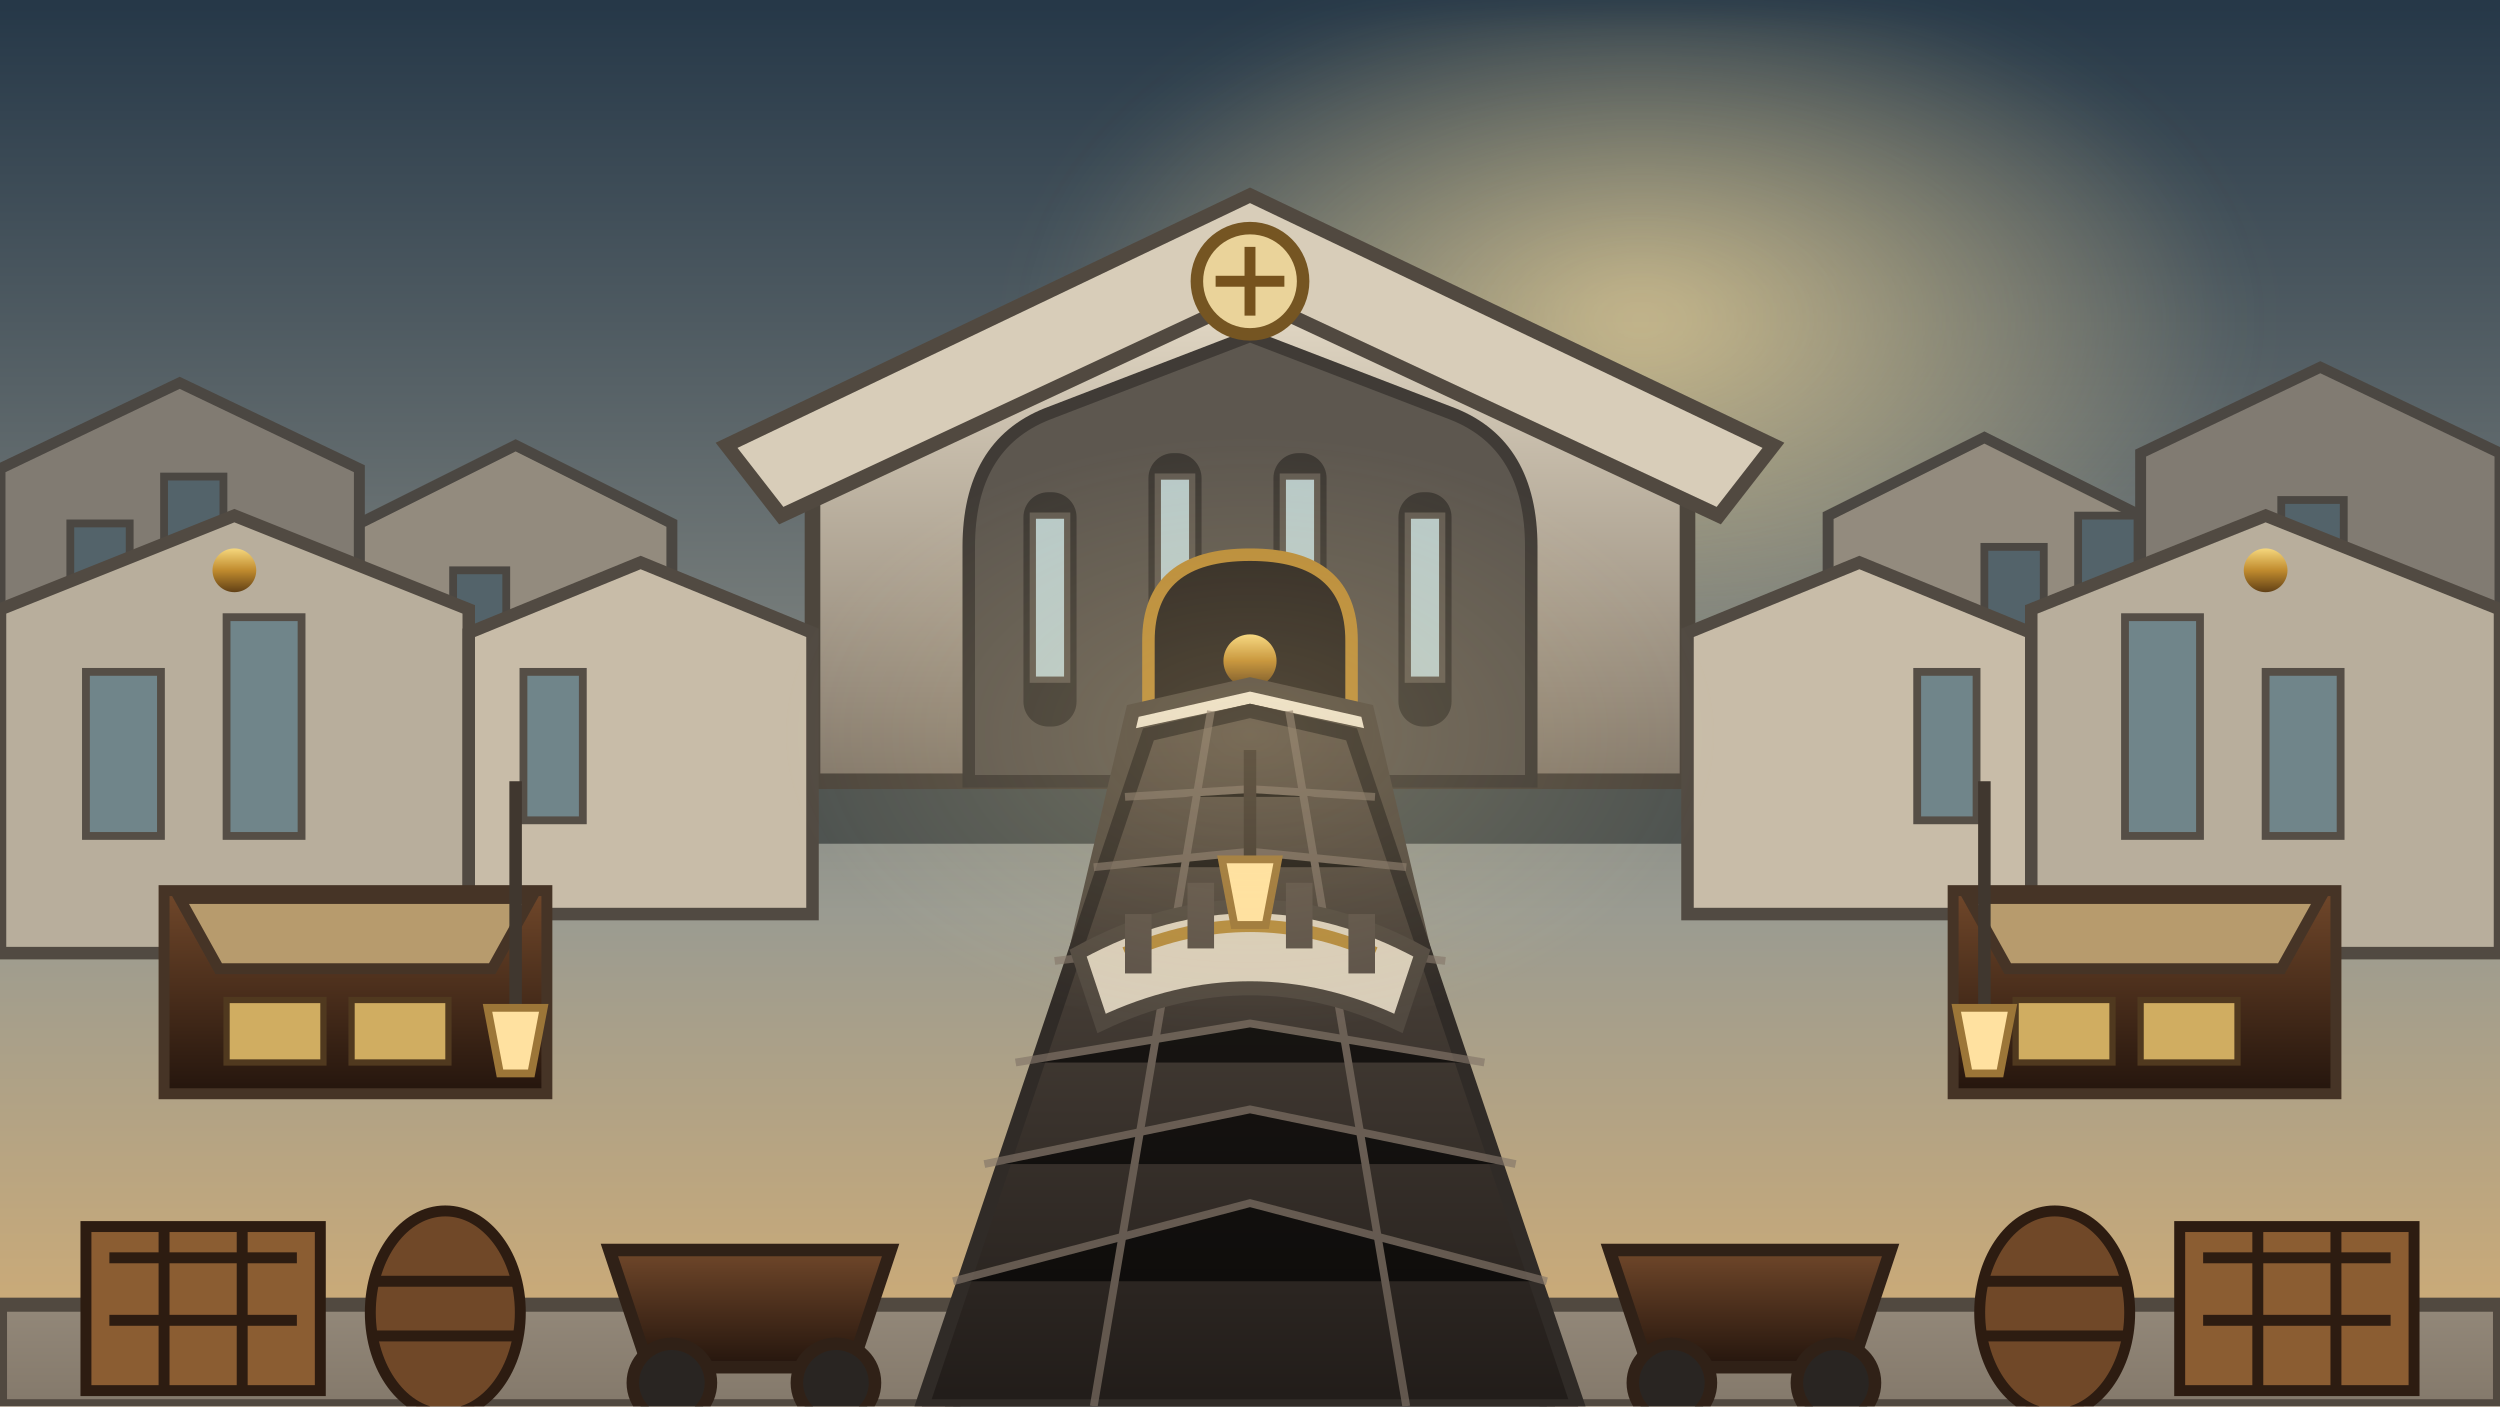
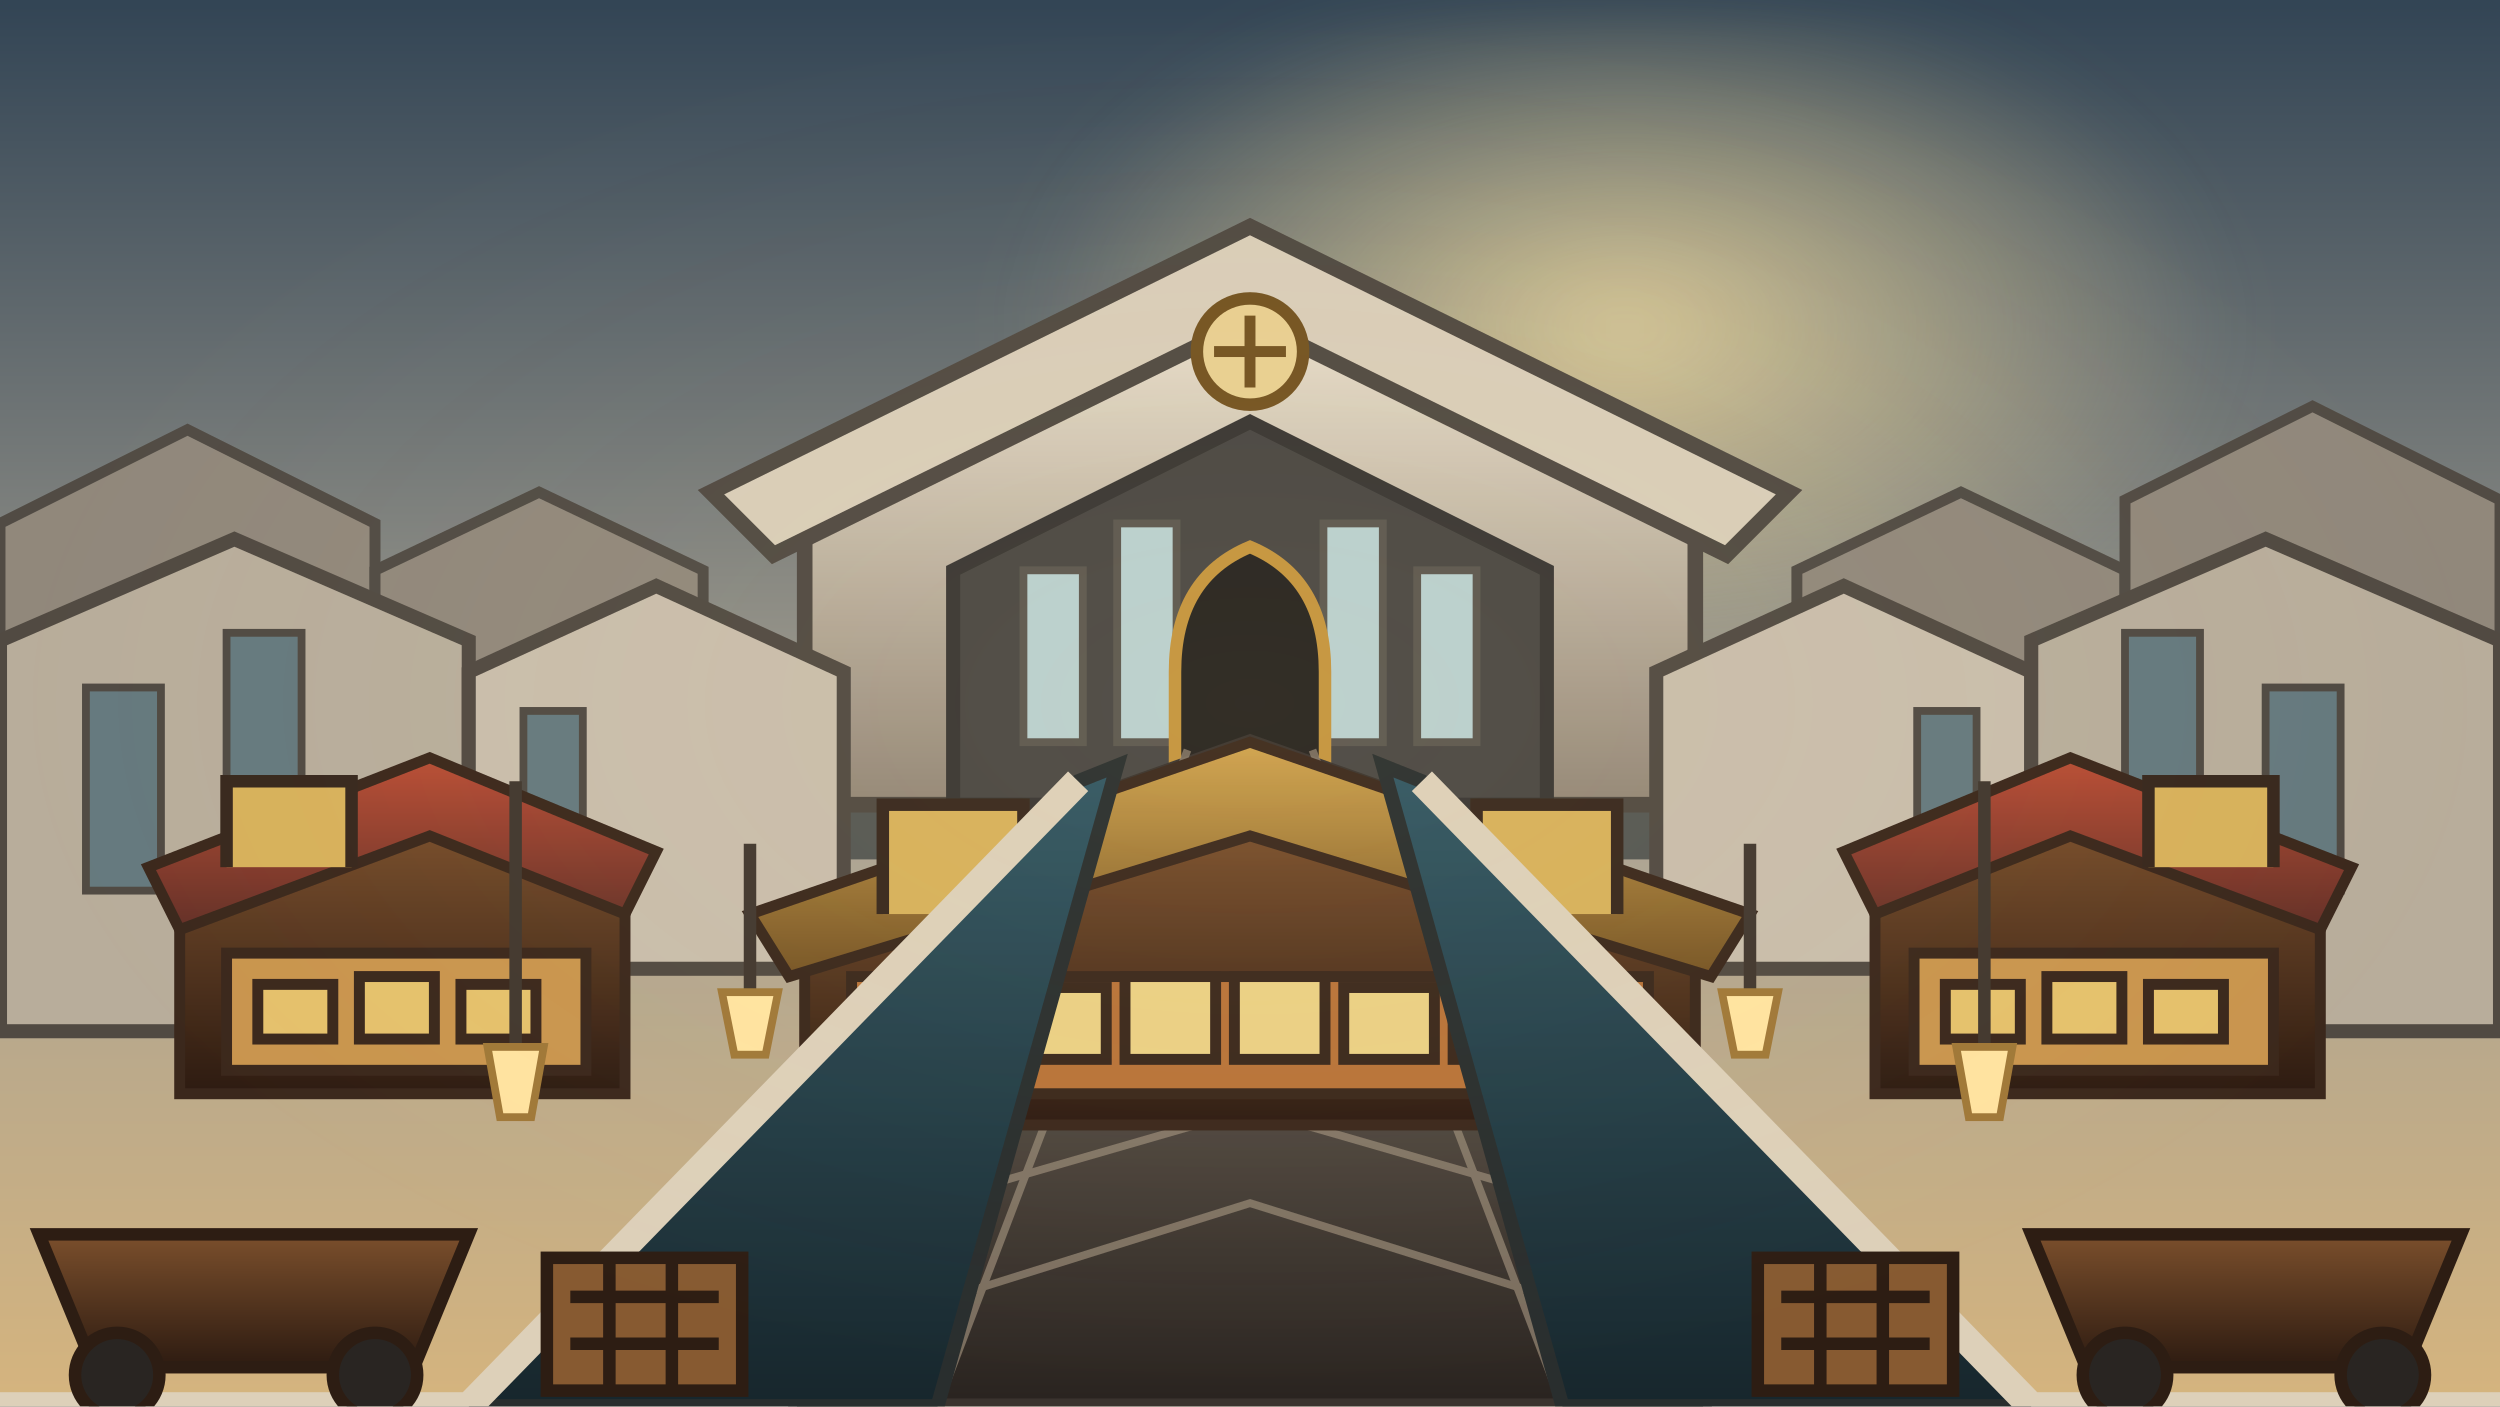
<svg xmlns="http://www.w3.org/2000/svg" viewBox="0 0 1600 900" preserveAspectRatio="xMidYMid slice">
  <defs>
    <linearGradient id="sky" x2="0" y2="1">
-       <stop stop-color="#263848" />
-       <stop offset=".65" stop-color="#9a9b91" />
-       <stop offset="1" stop-color="#d6ae72" />
+       <stop stop-color="#334555" />
+       <stop offset=".58" stop-color="#a8a294" />
+       <stop offset="1" stop-color="#d5b47e" />
    </linearGradient>
-     <linearGradient id="street" x2="0" y2="1">
-       <stop stop-color="#5b5147" />
-       <stop offset="1" stop-color="#211c19" />
+     <linearGradient id="ground" x2="0" y2="1">
+       <stop stop-color="#807568" />
+       <stop offset="1" stop-color="#29231f" />
+     </linearGradient>
+     <linearGradient id="stone" x2="0" y2="1">
+       <stop stop-color="#eee4d0" />
+       <stop offset="1" stop-color="#938676" />
+     </linearGradient>
+     <linearGradient id="wood" x2="0" y2="1">
+       <stop stop-color="#7b4f2c" />
+       <stop offset="1" stop-color="#2d1b11" />
+     </linearGradient>
+     <linearGradient id="canopy" x2="0" y2="1">
+       <stop stop-color="#b94d35" />
+       <stop offset="1" stop-color="#633027" />
+     </linearGradient>
+     <linearGradient id="canopy2" x2="0" y2="1">
+       <stop stop-color="#d0a34d" />
+       <stop offset="1" stop-color="#755324" />
    </linearGradient>
    <linearGradient id="water" x2="0" y2="1">
-       <stop stop-color="#294957" />
-       <stop offset="1" stop-color="#101d24" />
+       <stop stop-color="#315764" />
+       <stop offset="1" stop-color="#17262c" />
    </linearGradient>
-     <linearGradient id="ivory" x2="0" y2="1">
-       <stop stop-color="#eee4d0" />
-       <stop offset="1" stop-color="#84796b" />
-     </linearGradient>
-     <linearGradient id="gold" x2="0" y2="1">
-       <stop stop-color="#f5d77d" />
-       <stop offset=".5" stop-color="#c08b2e" />
-       <stop offset="1" stop-color="#624116" />
-     </linearGradient>
-     <linearGradient id="wood" x2="0" y2="1">
-       <stop stop-color="#70472a" />
-       <stop offset="1" stop-color="#24150d" />
-     </linearGradient>
-     <radialGradient id="sun">
-       <stop stop-color="#ffe3a0" stop-opacity=".7" />
-       <stop offset="1" stop-color="#ffe3a0" stop-opacity="0" />
+     <radialGradient id="light">
+       <stop stop-color="#ffe6a4" stop-opacity=".75" />
+       <stop offset="1" stop-color="#ffe6a4" stop-opacity="0" />
    </radialGradient>
-     <filter id="soft">
-       <feGaussianBlur stdDeviation="20" />
+     <filter id="blur">
+       <feGaussianBlur stdDeviation="24" />
    </filter>
  </defs>
  <rect width="1600" height="900" fill="url(#sky)" />
-   <ellipse cx="1050" cy="205" rx="390" ry="230" fill="url(#sun)" filter="url(#soft)" />
-   <path d="M0 470L90 405 180 455 260 385 350 455 430 410 520 465 610 425 700 470 800 420 900 468 1010 405 1100 460 1200 395 1300 455 1400 410 1500 460 1600 420V540H0Z" fill="#4e5350" />
-   <g stroke="#4b4742" stroke-width="7">
-     <path d="M0 525V300L115 245 230 300V525Z" fill="#817b72" />
-     <path d="M230 525V335L330 285 430 335V525Z" fill="#938b7e" />
-     <path d="M1170 525V330L1270 280 1370 330V525Z" fill="#938b7e" />
-     <path d="M1370 525V290L1485 235 1600 290V525Z" fill="#817b72" />
+   <ellipse cx="1040" cy="210" rx="390" ry="230" fill="url(#light)" filter="url(#blur)" />
+   <path d="M0 485L120 405 230 460 350 390 470 465 590 420 700 470 800 430 900 470 1030 405 1160 465 1280 395 1410 460 1510 410 1600 450V550H0Z" fill="#555753" />
+   <g stroke="#514b44" stroke-width="7" fill="#91887b">
+     <path d="M0 540V335L120 275 240 335V540Z" />
+     <path d="M240 540V365L345 315 450 365V540Z" />
+     <path d="M1150 540V365L1255 315 1360 365V540Z" />
+     <path d="M1360 540V320L1480 260 1600 320V540Z" />
  </g>
-   <g fill="#53636a" stroke="#4b4742" stroke-width="5">
-     <rect x="45" y="335" width="38" height="95" />
-     <rect x="105" y="305" width="38" height="125" />
-     <rect x="290" y="365" width="34" height="80" />
-     <rect x="1270" y="350" width="38" height="90" />
-     <rect x="1330" y="330" width="38" height="110" />
-     <rect x="1460" y="320" width="40" height="105" />
+   <path d="M515 515V315L800 185 1085 315V515Z" fill="url(#stone)" stroke="#514a42" stroke-width="10" />
+   <path d="M455 315L800 145 1145 315 1105 355 800 205 495 355Z" fill="#d9cdb8" stroke="#514a42" stroke-width="10" />
+   <path d="M610 515V365L800 270 990 365V515Z" fill="#4a4743" stroke="#393633" stroke-width="9" />
+   <g fill="#b9d0cf" stroke="#5c574f" stroke-width="5">
+     <rect x="655" y="365" width="38" height="110" />
+     <rect x="715" y="335" width="38" height="140" />
+     <rect x="847" y="335" width="38" height="140" />
+     <rect x="907" y="365" width="38" height="110" />
  </g>
-   <path d="M520 500V275L800 155 1080 275V500Z" fill="url(#ivory)" stroke="#4d463d" stroke-width="10" />
-   <path d="M465 285L800 125 1135 285 1100 330 800 190 500 330Z" fill="#d8cdb9" stroke="#514940" stroke-width="9" />
-   <path d="M620 500V350Q620 285 670 265L800 215 930 265Q980 285 980 350V500Z" fill="#5d574f" stroke="#403b36" stroke-width="8" />
-   <g fill="#3c3833">
-     <rect x="655" y="315" width="34" height="150" rx="16" />
-     <rect x="735" y="290" width="34" height="175" rx="16" />
-     <rect x="815" y="290" width="34" height="175" rx="16" />
-     <rect x="895" y="315" width="34" height="150" rx="16" />
+   <path d="M752 515V430Q752 370 800 350Q848 370 848 430V515Z" fill="#26231f" stroke="#c4943d" stroke-width="8" />
+   <circle cx="800" cy="225" r="34" fill="#e8cf91" stroke="#745321" stroke-width="8" />
+   <path d="M800 202v46M777 225h46" stroke="#745321" stroke-width="7" />
+   <g stroke="#514a42" stroke-width="9">
+     <path d="M0 660V410L150 345 300 410V660Z" fill="#b8ad9b" />
+     <path d="M300 620V430L420 375 540 430V620Z" fill="#c9bdab" />
+     <path d="M1060 620V430L1180 375 1300 430V620Z" fill="#c9bdab" />
+     <path d="M1300 660V410L1450 345 1600 410V660Z" fill="#b8ad9b" />
  </g>
-   <g fill="#b7c9c8" stroke="#625b52" stroke-width="4">
-     <rect x="661" y="330" width="22" height="105" />
-     <rect x="741" y="305" width="22" height="130" />
-     <rect x="821" y="305" width="22" height="130" />
-     <rect x="901" y="330" width="22" height="105" />
+   <g fill="#65797e" stroke="#504a43" stroke-width="5">
+     <path d="M55 440h48v130H55zM145 405h48v155h-48zM335 455h38v105h-38z" />
+     <path d="M1227 455h38v105h-38zM1360 405h48v155h-48zM1450 440h48v130h-48z" />
  </g>
-   <path d="M735 500V410Q735 355 800 355T865 410V500Z" fill="#2c2621" stroke="#b98b37" stroke-width="8" />
-   <circle cx="800" cy="423" r="17" fill="url(#gold)" />
-   <circle cx="800" cy="180" r="34" fill="#ead39a" stroke="#755522" stroke-width="8" />
-   <path d="M800 158v44M778 180h44" stroke="#76521d" stroke-width="7" />
-   <g stroke="#514a42" stroke-width="8">
-     <path d="M0 610V390L150 330 300 390V610Z" fill="#b8ae9c" />
-     <path d="M300 585V405L410 360 520 405V585Z" fill="#c8bca8" />
-     <path d="M1080 585V405L1190 360 1300 405V585Z" fill="#c8bca8" />
-     <path d="M1300 610V390L1450 330 1600 390V610Z" fill="#b8ae9c" />
+   <path d="M510 900L715 505 800 475 885 505 1090 900Z" fill="url(#ground)" stroke="#3a332e" stroke-width="10" />
+   <g stroke="#a0907c" stroke-width="5" opacity=".65" fill="none">
+     <path d="M545 850L800 770 1055 850" />
+     <path d="M575 775L800 710 1025 775" />
+     <path d="M610 700L800 655 990 700" />
+     <path d="M645 630L800 605 955 630" />
+     <path d="M680 565L800 550 920 565" />
+     <path d="M600 900L760 480M1000 900L840 480" />
  </g>
-   <g fill="#70858a" stroke="#554e46" stroke-width="5">
-     <path d="M55 430h48v105H55zM145 395h48v140h-48zM335 430h38v95h-38zM1227 430h38v95h-38zM1360 395h48v140h-48zM1450 430h48v105h-48z" />
+   <g stroke="#3b281c" stroke-width="7">
+     <g>
+       <path d="M115 700V555L275 520 400 570V700Z" fill="url(#wood)" />
+       <path d="M95 555L275 485 420 545 400 585 275 535 115 595Z" fill="url(#canopy)" />
+       <path d="M145 610h230v75H145z" fill="#c9954e" />
+       <path d="M165 630h48v35h-48zM230 625h48v40h-48zM295 630h48v35h-48z" fill="#e5c16c" />
+     </g>
+     <g>
+       <path d="M515 720V585L800 525 1085 585V720Z" fill="url(#wood)" />
+       <path d="M480 585L800 475 1120 585 1095 625 800 535 505 625Z" fill="url(#canopy2)" />
+       <path d="M545 625h510v75H545z" fill="#b87339" />
+       <g fill="#ead084">
+         <rect x="580" y="642" width="58" height="36" />
+         <rect x="650" y="632" width="58" height="46" />
+         <rect x="720" y="625" width="58" height="53" />
+         <rect x="790" y="625" width="58" height="53" />
+         <rect x="860" y="632" width="58" height="46" />
+         <rect x="930" y="642" width="58" height="36" />
+       </g>
+     </g>
+     <g>
+       <path d="M1200 700V570L1325 520 1485 555V700Z" fill="url(#wood)" />
+       <path d="M1180 545L1325 485 1505 555 1485 595 1325 535 1200 585Z" fill="url(#canopy)" />
+       <path d="M1225 610h230v75h-230z" fill="#c9954e" />
+       <path d="M1245 630h48v35h-48zM1310 625h48v40h-48zM1375 630h48v35h-48z" fill="#e5c16c" />
+     </g>
  </g>
-   <g fill="url(#gold)">
-     <circle cx="150" cy="365" r="14" />
-     <circle cx="1450" cy="365" r="14" />
+   <g stroke="#38281d" stroke-width="8" fill="#d7b15b">
+     <path d="M145 555V500h80v55M1375 555V500h80v55" />
+     <path d="M565 585V515h90v70M945 585V515h90v70" />
  </g>
-   <path d="M610 900L730 470L800 455L870 470L990 900Z" fill="url(#water)" stroke="#272b2a" stroke-width="10" />
-   <path d="M0 900L610 900 730 470 800 455 870 470 990 900 1600 900 1600 835 965 835 875 455 800 438 725 455 635 835 0 835Z" fill="url(#ivory)" stroke="#514940" stroke-width="9" />
-   <path d="M590 900L735 470 800 455 865 470 1010 900Z" fill="url(#street)" stroke="#302b27" stroke-width="9" />
-   <g stroke="#827568" stroke-width="5" opacity=".65">
-     <path d="M610 820L800 770 990 820M630 745L800 710 970 745M650 680L800 655 950 680M675 615L800 600 925 615M700 555L800 545 900 555M720 510L800 505 880 510" />
-     <path d="M700 900L775 455M900 900L825 455" />
+   <path d="M0 900L300 900 690 500 715 490 600 900Z" fill="url(#water)" stroke="#292e2e" stroke-width="9" />
+   <path d="M1600 900L1300 900 910 500 885 490 1000 900Z" fill="url(#water)" stroke="#292e2e" stroke-width="9" />
+   <path d="M0 900L300 900 690 500" fill="none" stroke="#ddd0b9" stroke-width="18" />
+   <path d="M1600 900L1300 900 910 500" fill="none" stroke="#ddd0b9" stroke-width="18" />
+   <g stroke="#2d1d13" stroke-width="8">
+     <path d="M25 790H300L265 875H60Z" fill="url(#wood)" />
+     <circle cx="75" cy="880" r="27" fill="#292522" />
+     <circle cx="240" cy="880" r="27" fill="#292522" />
+     <path d="M1300 790H1575L1540 875H1335Z" fill="url(#wood)" />
+     <circle cx="1360" cy="880" r="27" fill="#292522" />
+     <circle cx="1525" cy="880" r="27" fill="#292522" />
+     <rect x="350" y="805" width="125" height="85" fill="#875a31" />
+     <path d="M365 830h95M365 860h95M390 805v85M430 805v85" />
+     <rect x="1125" y="805" width="125" height="85" fill="#875a31" />
+     <path d="M1140 830h95M1140 860h95M1165 805v85M1205 805v85" />
  </g>
-   <path d="M690 610Q800 550 910 610L895 655Q800 610 705 655Z" fill="#d8cdb9" stroke="#514940" stroke-width="9" />
-   <path d="M720 610Q800 575 880 610" fill="none" stroke="#b38a3d" stroke-width="8" />
-   <g fill="#5b5148">
-     <rect x="720" y="585" width="17" height="38" />
-     <rect x="760" y="565" width="17" height="42" />
-     <rect x="823" y="565" width="17" height="42" />
-     <rect x="863" y="585" width="17" height="38" />
+   <g stroke="#42382f" stroke-width="8">
+     <path d="M330 500V675M1270 500V675M480 540V640M1120 540V640" />
  </g>
-   <g stroke="#463426" stroke-width="7">
-     <path d="M105 700V570H350V700Z" fill="url(#wood)" />
-     <path d="M1250 700V570H1495V700Z" fill="url(#wood)" />
-     <path d="M115 575H340L315 620H140Z" fill="#b79b6d" />
-     <path d="M1260 575H1485L1460 620H1285Z" fill="#b79b6d" />
+   <g fill="#ffe3a0" stroke="#a07838" stroke-width="5">
+     <path d="M312 670h36l-8 45h-20Z" />
+     <path d="M1252 670h36l-8 45h-20Z" />
+     <path d="M462 635h36l-8 40h-20Z" />
+     <path d="M1102 635h36l-8 40h-20Z" />
  </g>
-   <g fill="#d0ad61" stroke="#50391f" stroke-width="4">
-     <rect x="145" y="640" width="62" height="40" />
-     <rect x="225" y="640" width="62" height="40" />
-     <rect x="1290" y="640" width="62" height="40" />
-     <rect x="1370" y="640" width="62" height="40" />
-   </g>
-   <g stroke="#2d1c11" stroke-width="7">
-     <g fill="#8b5d32">
-       <rect x="55" y="785" width="150" height="105" />
-       <path d="M70 805h120M70 845h120M105 785v105M155 785v105" />
-     </g>
-     <ellipse cx="285" cy="840" rx="48" ry="65" fill="#704828" />
-     <path d="M240 820h90M240 855h90" />
-     <g fill="#8b5d32">
-       <rect x="1395" y="785" width="150" height="105" />
-       <path d="M1410 805h120M1410 845h120M1445 785v105M1495 785v105" />
-     </g>
-     <ellipse cx="1315" cy="840" rx="48" ry="65" fill="#704828" />
-     <path d="M1270 820h90M1270 855h90" />
-   </g>
-   <g stroke="#302117" stroke-width="8" fill="url(#wood)">
-     <path d="M390 800H570L545 875H415Z" />
-     <circle cx="430" cy="885" r="25" fill="#292522" />
-     <circle cx="535" cy="885" r="25" fill="#292522" />
-     <path d="M1030 800H1210L1185 875H1055Z" />
-     <circle cx="1070" cy="885" r="25" fill="#292522" />
-     <circle cx="1175" cy="885" r="25" fill="#292522" />
-   </g>
-   <g stroke="#40372f" stroke-width="8">
-     <path d="M330 500V650M1270 500V650M800 480V555" />
-   </g>
-   <g fill="#ffe1a0" stroke="#9c7638" stroke-width="5">
-     <path d="M312 645h36l-8 42h-20Z" />
-     <path d="M1252 645h36l-8 42h-20Z" />
-     <path d="M782 550h36l-8 42h-20Z" />
-   </g>
-   <g fill="url(#sun)" opacity=".28">
-     <ellipse cx="800" cy="470" rx="300" ry="190" />
-   </g>
+   <rect width="1600" height="900" fill="url(#light)" opacity=".08" />
</svg>
